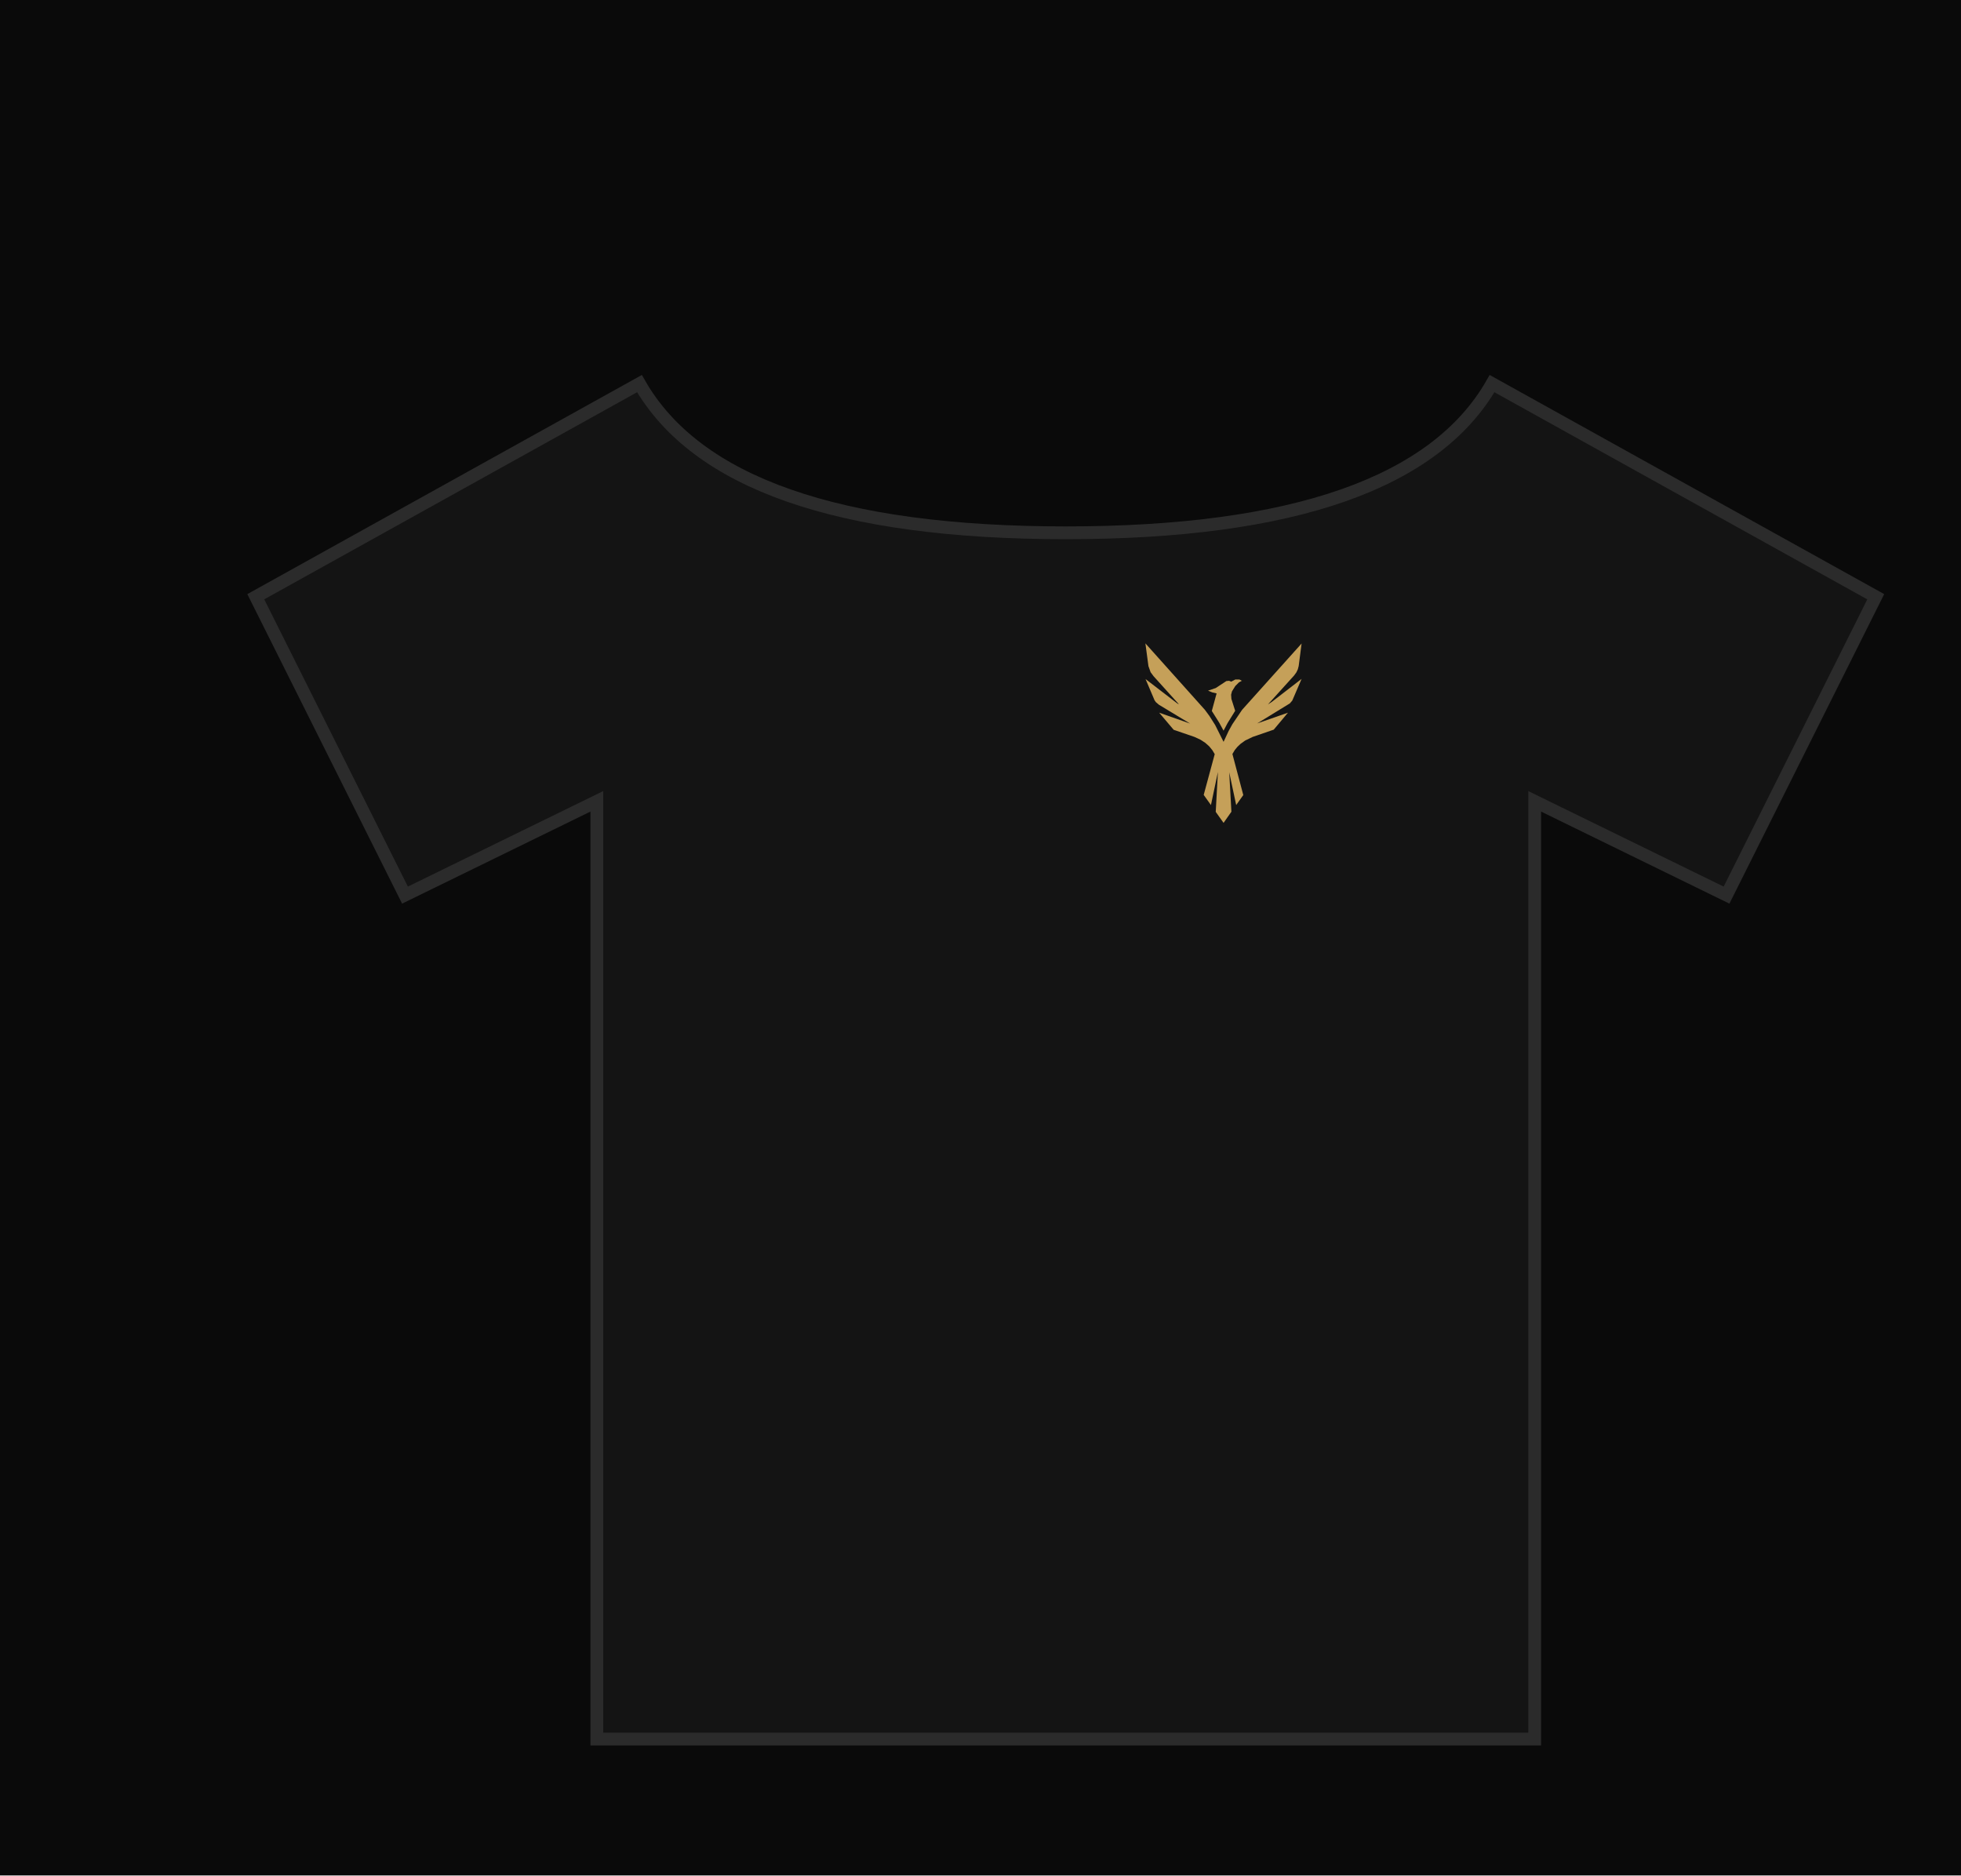
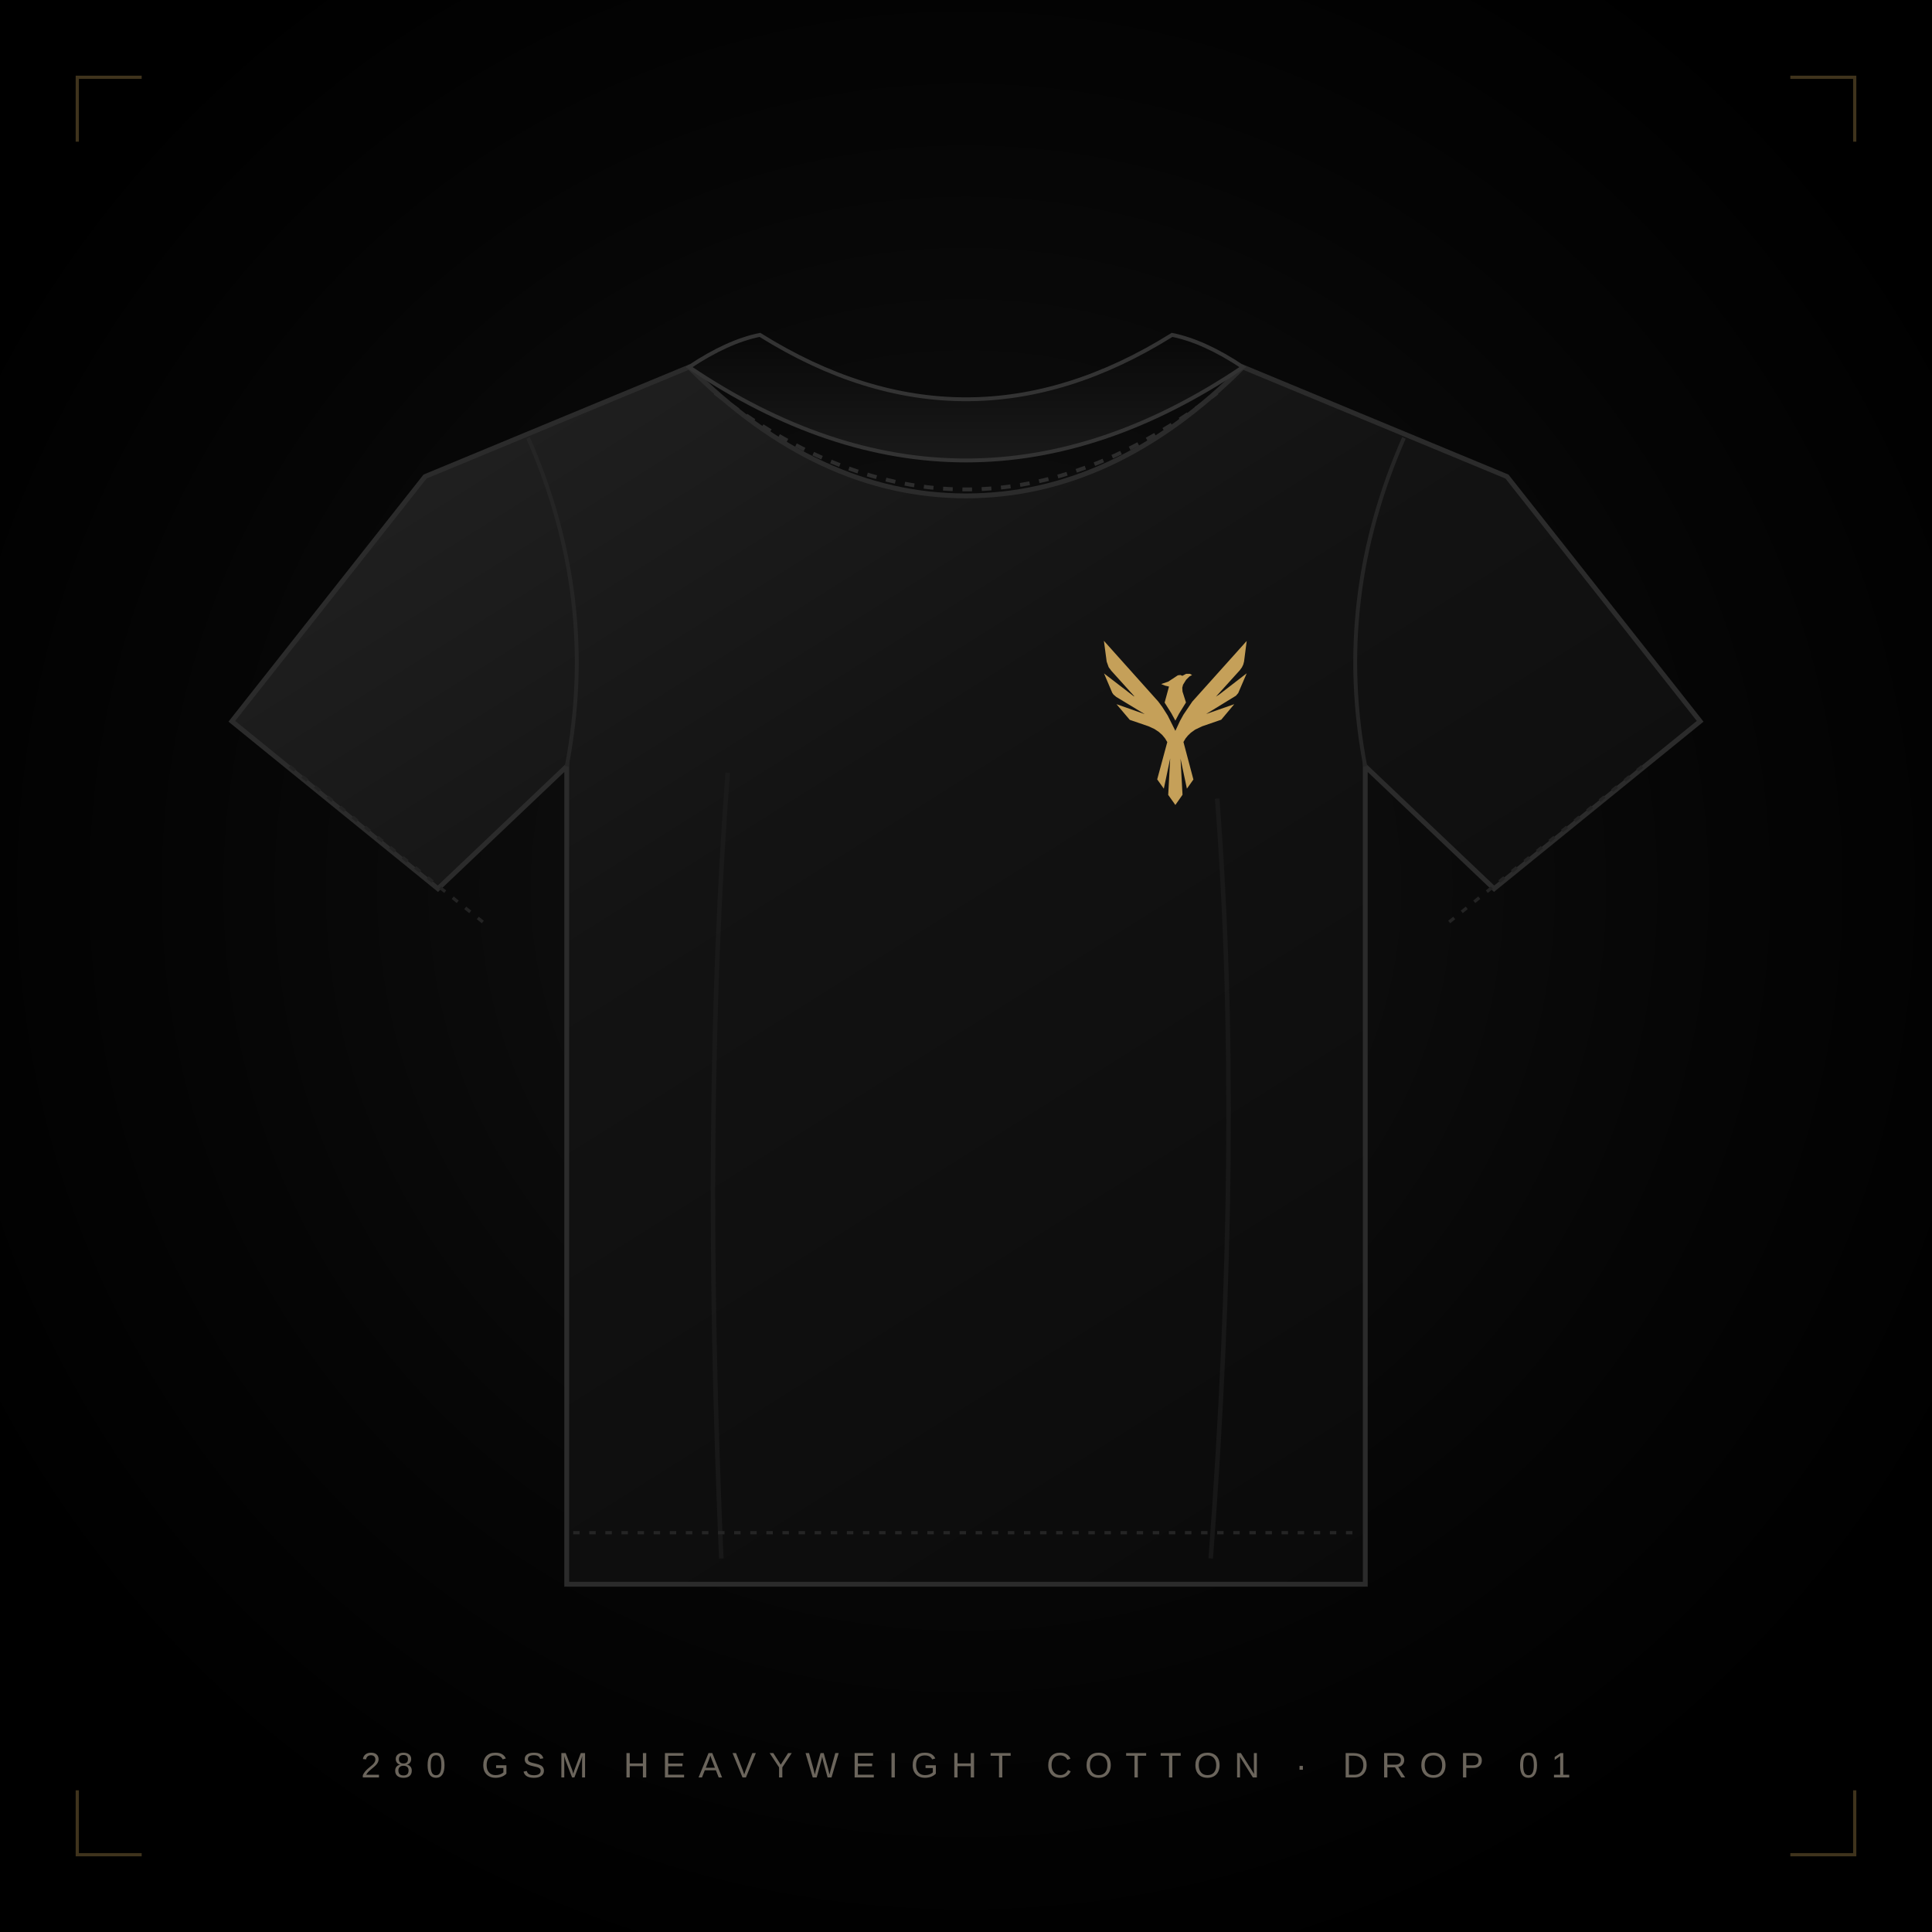
- <svg xmlns="http://www.w3.org/2000/svg" viewBox="0 0 460 440" role="img" aria-label="tee mockup">
-   <rect width="460" height="440" fill="#0a0a0a" />
-   <path d="M150 90 l-90 50 35 70 45 -22 v220 h220 V188 l45 22 35 -70 -90 -50 q-20 35 -100 35 t-100 -35z" fill="#141414" stroke="#2b2b2b" stroke-width="3" />
-   <svg x="268" y="150" width="38" height="44" viewBox="465 385 1117 1278">
+ <svg xmlns="http://www.w3.org/2000/svg" viewBox="0 0 600 600" role="img" aria-label="DYEGU Rise Tee architectural mockup">
+   <defs>
+     <radialGradient id="bg-tee" cx="50%" cy="46%" r="58%">
+       <stop offset="0%" stop-color="#141414" />
+       <stop offset="68%" stop-color="#050505" />
+       <stop offset="100%" stop-color="#000000" />
+     </radialGradient>
+     <linearGradient id="fabric-tee" x1="15%" y1="5%" x2="85%" y2="95%">
+       <stop offset="0%" stop-color="#202020" />
+       <stop offset="35%" stop-color="#131313" />
+       <stop offset="100%" stop-color="#0a0a0a" />
+     </linearGradient>
+     <linearGradient id="collar-tee" x1="0%" y1="0%" x2="0%" y2="100%">
+       <stop offset="0%" stop-color="#080808" />
+       <stop offset="100%" stop-color="#1a1a1a" />
+     </linearGradient>
+   </defs>
+   <rect width="600" height="600" fill="url(#bg-tee)" />
+   <path d="M24 44 V24 H44 M556 24 H576 V44 M24 556 V576 H44 M556 576 H576 V556" fill="none" stroke="#C5A059" stroke-opacity="0.32" stroke-width="1" />
+   <path d="M214 114 L132 148 L72 224 L136 276 L176 238 L176 492 L424 492 L424 238 L464 276 L528 224 L468 148 L386 114 Q346 154 300 154 Q254 154 214 114 Z" fill="url(#fabric-tee)" stroke="#2b2b2b" stroke-width="1.5" />
+   <path d="M214 114 Q300 172 386 114 Q374 106 364 104 Q300 144 236 104 Q226 106 214 114 Z" fill="url(#collar-tee)" stroke="#333333" stroke-width="1.2" />
+   <path d="M222 122 Q300 182 378 122" fill="none" stroke="#2c2c2c" stroke-width="1.2" stroke-dasharray="3 3" />
+   <path d="M176 238 Q186 186 164 136 M424 238 Q414 186 436 136" fill="none" stroke="#252525" stroke-width="1.2" />
+   <path d="M90 238 L152 288 M510 238 L448 288" fill="none" stroke="#232323" stroke-width="1" stroke-dasharray="2 3" />
+   <path d="M226 240 Q218 345 224 484 M378 248 Q386 352 376 484" fill="none" stroke="#1d1d1d" stroke-width="1.4" opacity="0.65" />
+   <line x1="178" y1="476" x2="422" y2="476" stroke="#252525" stroke-width="1" stroke-dasharray="2 3" />
+   <svg x="342" y="198" width="46" height="53" viewBox="465 385 1117 1278">
    <path fill="#C5A059" fill-rule="evenodd" d="M1133,654 L1105,654 L1077,669 L1062,663 L1043,665 L970,713 L917,731 L946,743 L976,750 L943,871 L994,952 L1024,1007 L1052,954 L1104,870 L1078,788 L1076,759 L1082,736 L1105,699 L1130,674 L1150,663Z M485,405 L506,562 L521,604 L541,631 L716,825 L706,820 L486,651 L548,797 L557,810 L578,828 L793,958 L580,883 L680,1001 L823,1050 L866,1070 L898,1091 L925,1115 L947,1142 L963,1169 L887,1450 L937,1520 L985,1292 L970,1567 L1024,1643 L1078,1566 L1063,1294 L1111,1520 L1160,1451 L1085,1168 L1101,1141 L1119,1119 L1141,1098 L1173,1075 L1225,1050 L1370,1000 L1468,883 L1256,957 L1481,819 L1498,799 L1562,650 L1356,809 L1330,826 L1510,627 L1526,605 L1536,584 L1542,561 L1562,406 L1152,863 L1085,962 L1059,1009 L1024,1084 L966,968 L926,905 L895,863Z" />
  </svg>
+   <text x="300" y="552" text-anchor="middle" fill="#6b655c" font-family="Montserrat, Arial, sans-serif" font-size="11" letter-spacing="4">280 GSM HEAVYWEIGHT COTTON · DROP 01</text>
</svg>
